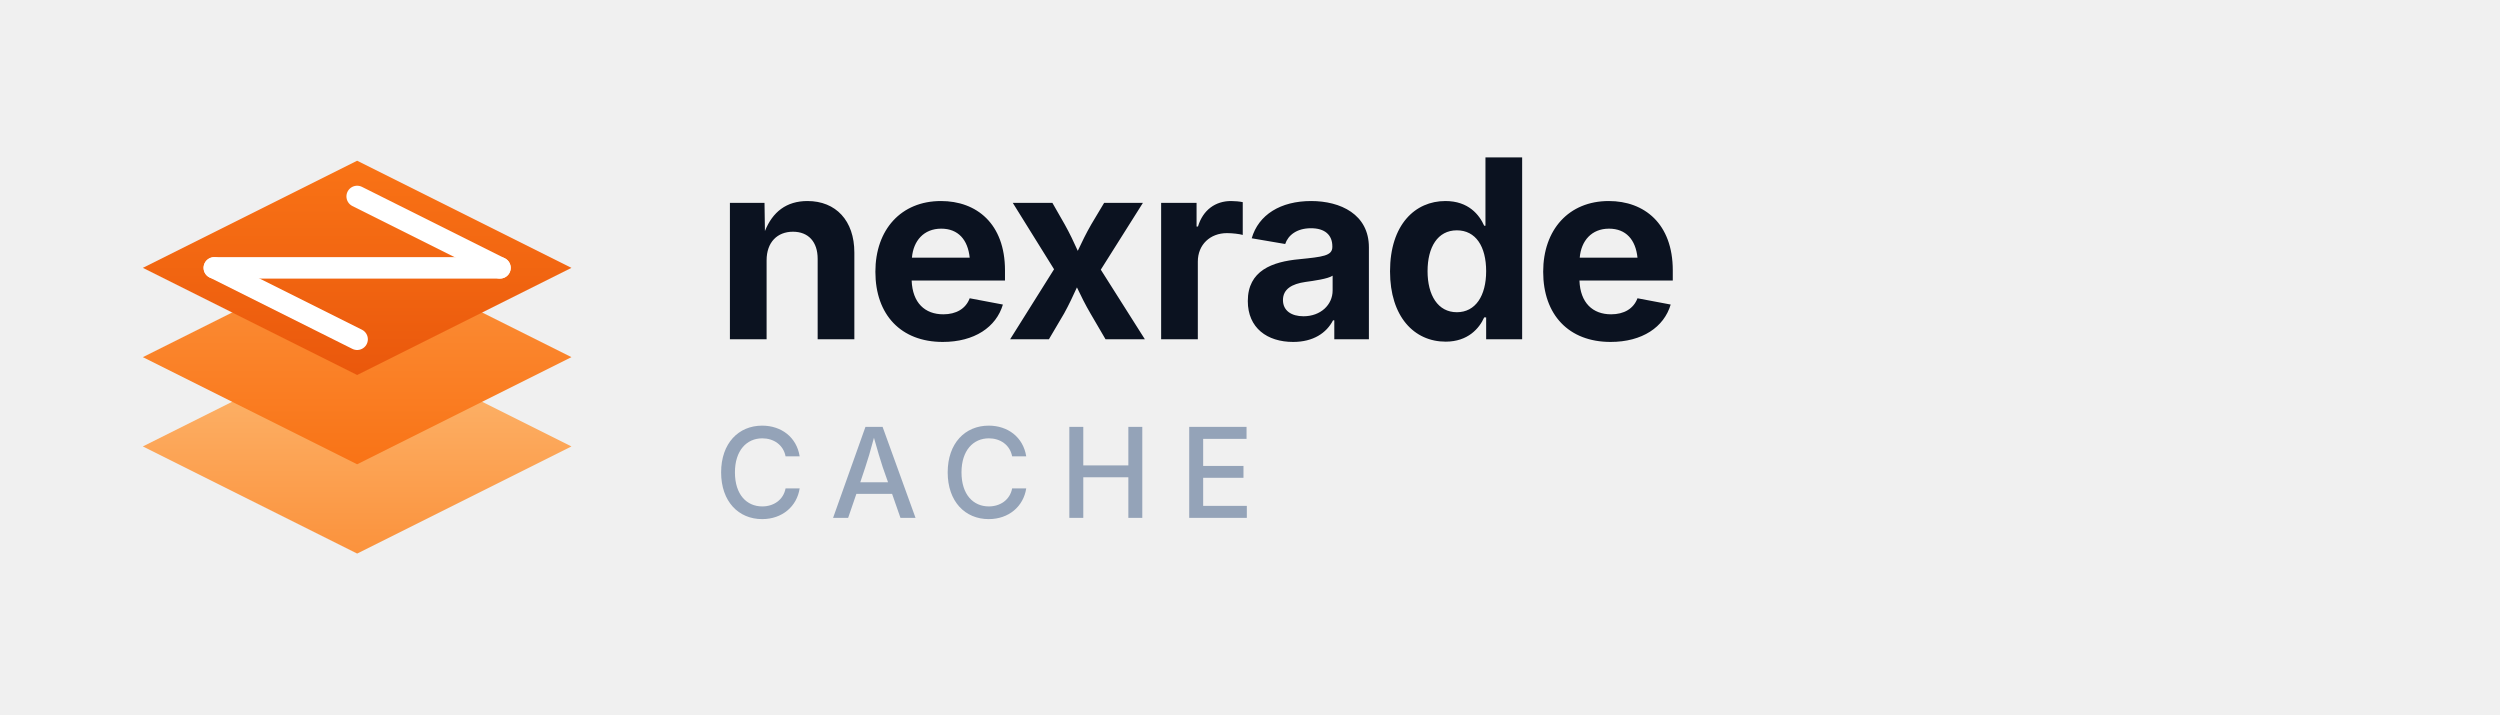
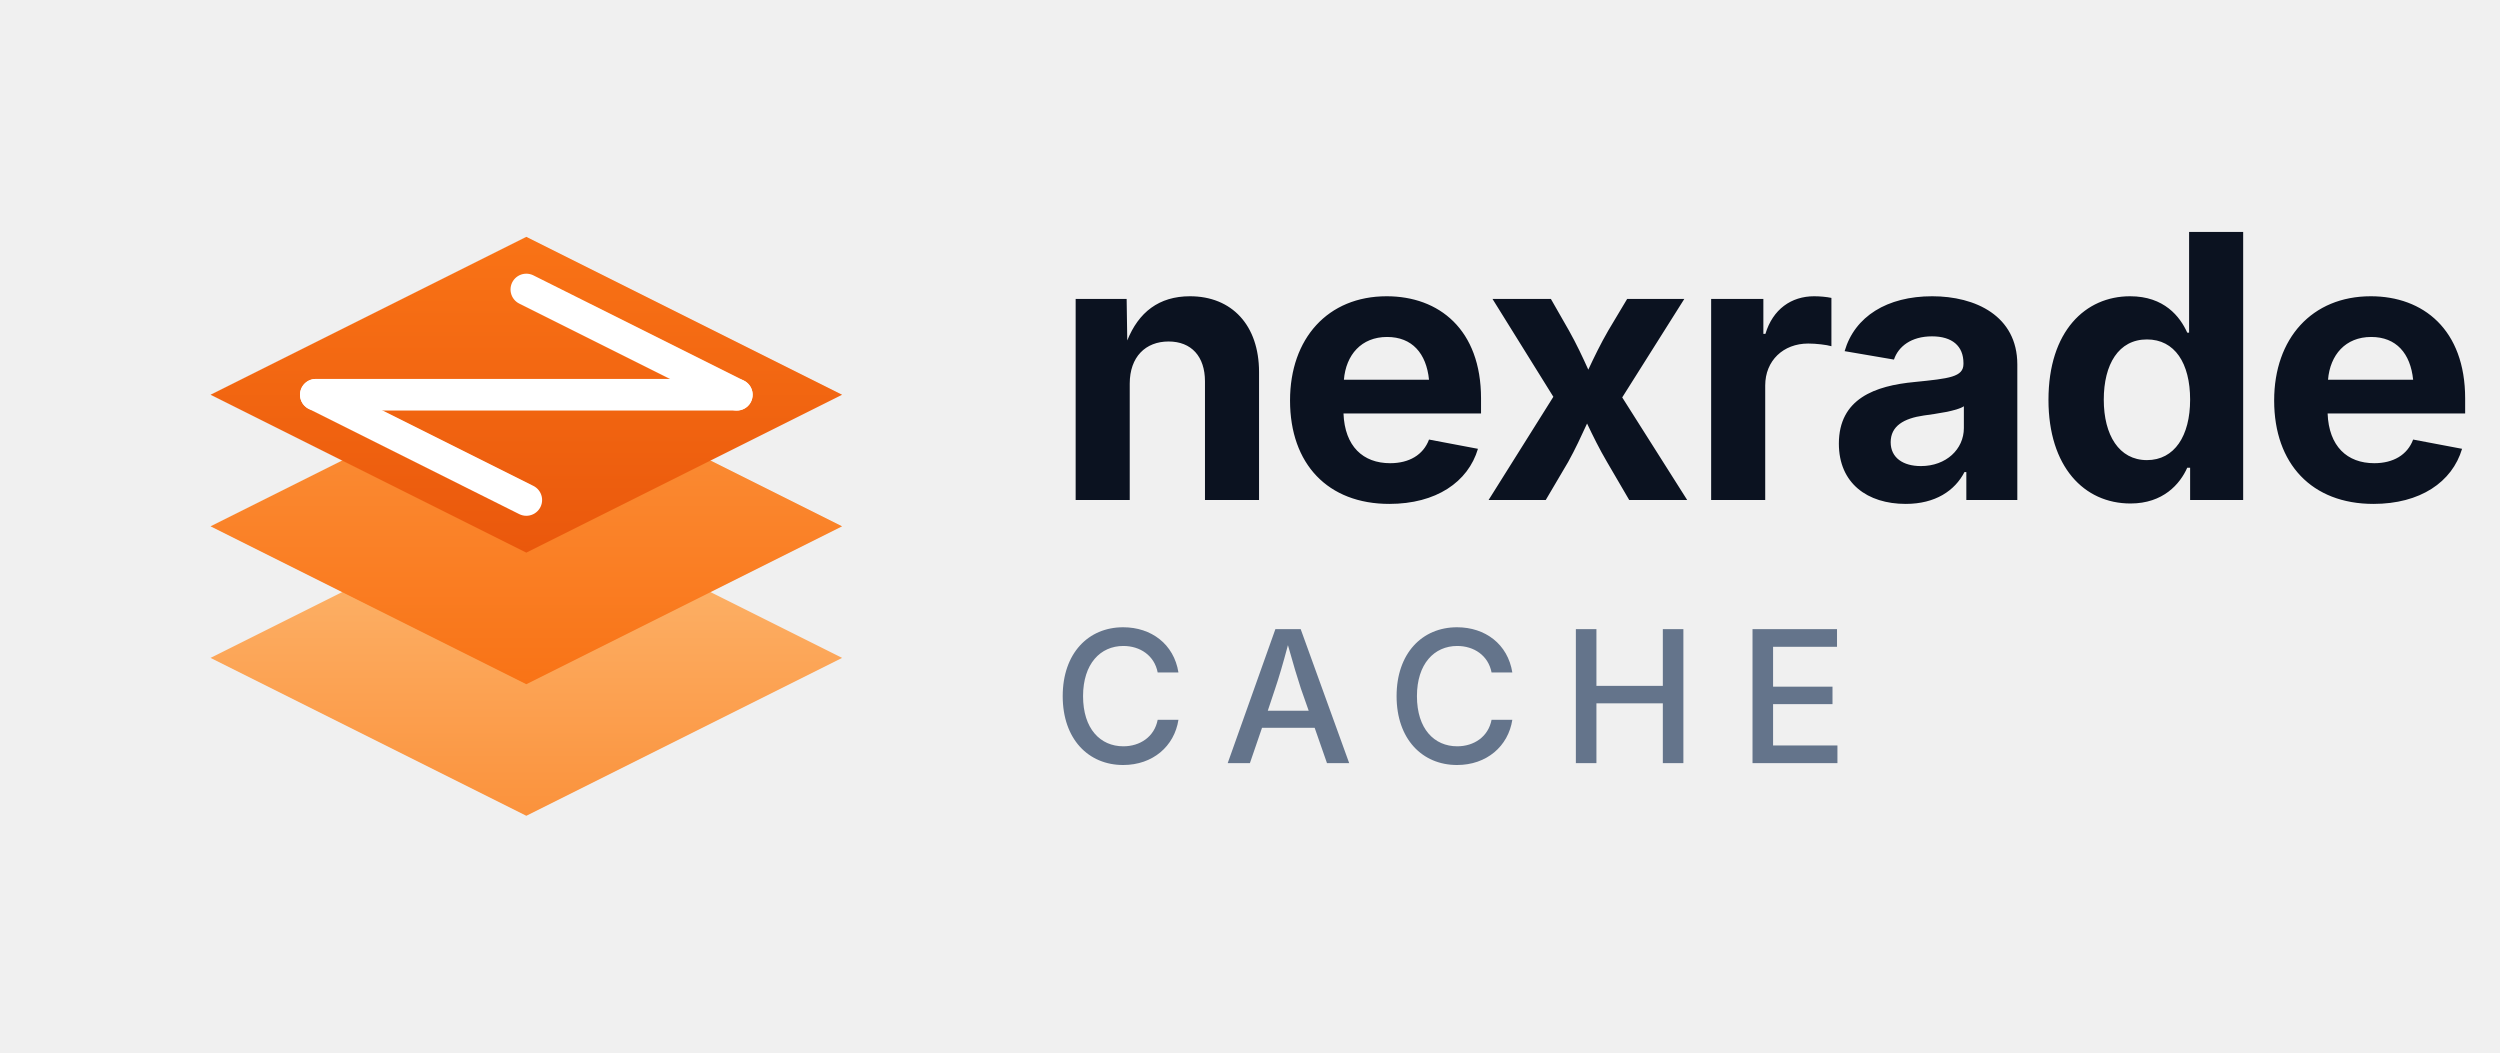
- <svg xmlns="http://www.w3.org/2000/svg" viewBox="0 0 280 80" role="img" aria-label="nexrade-cache">
+ <svg xmlns="http://www.w3.org/2000/svg" viewBox="0 0 190 80" role="img" aria-label="nexrade-cache">
  <defs>
    <linearGradient id="layerTop" x1="0" y1="0" x2="0" y2="1">
      <stop offset="0%" stop-color="#F97316" />
      <stop offset="100%" stop-color="#EA580C" />
    </linearGradient>
    <linearGradient id="layerMid" x1="0" y1="0" x2="0" y2="1">
      <stop offset="0%" stop-color="#FB923C" />
      <stop offset="100%" stop-color="#F97316" />
    </linearGradient>
    <linearGradient id="layerBot" x1="0" y1="0" x2="0" y2="1">
      <stop offset="0%" stop-color="#FDBA74" />
      <stop offset="100%" stop-color="#FB923C" />
    </linearGradient>
+     <style>
+       .wordmark { fill: #0B1220; }
+       .tagline  { fill: #64748B; }
+       @media (prefers-color-scheme: dark) {
+         .wordmark { fill: #F1F5F9; }
+         .tagline  { fill: #94A3B8; }
+       }
+     </style>
  </defs>
  <g transform="translate(40 24)">
    <path d="M0 14 L24 26 L0 38 L-24 26 Z" fill="url(#layerBot)" />
    <path d="M0 4 L24 16 L0 28 L-24 16 Z" fill="url(#layerMid)" />
    <path d="M0 -6 L24 6 L0 18 L-24 6 Z" fill="url(#layerTop)" />
    <g stroke="#fff" stroke-width="2.4" stroke-linecap="round" stroke-linejoin="round" fill="none">
      <line x1="0" y1="-2" x2="16" y2="6" />
      <line x1="16" y1="6" x2="-16" y2="6" />
      <line x1="-16" y1="6" x2="0" y2="14" />
    </g>
  </g>
-   <text x="80" y="38" font-family="ui-sans-serif, system-ui, -apple-system, Segoe UI, Inter, sans-serif" font-size="28" font-weight="700" fill="#0B1220" letter-spacing="-0.5">nexrade</text>
-   <text x="80" y="58" font-family="ui-sans-serif, system-ui, -apple-system, Segoe UI, Inter, sans-serif" font-size="14" font-weight="500" fill="#94A3B8" letter-spacing="3">CACHE</text>
+   <text x="80" y="38" class="wordmark" font-family="ui-sans-serif, system-ui, -apple-system, Segoe UI, Inter, sans-serif" font-size="28" font-weight="700" letter-spacing="-0.5">nexrade</text>
+   <text x="80" y="58" class="tagline" font-family="ui-sans-serif, system-ui, -apple-system, Segoe UI, Inter, sans-serif" font-size="14" font-weight="500" letter-spacing="3">CACHE</text>
</svg>
